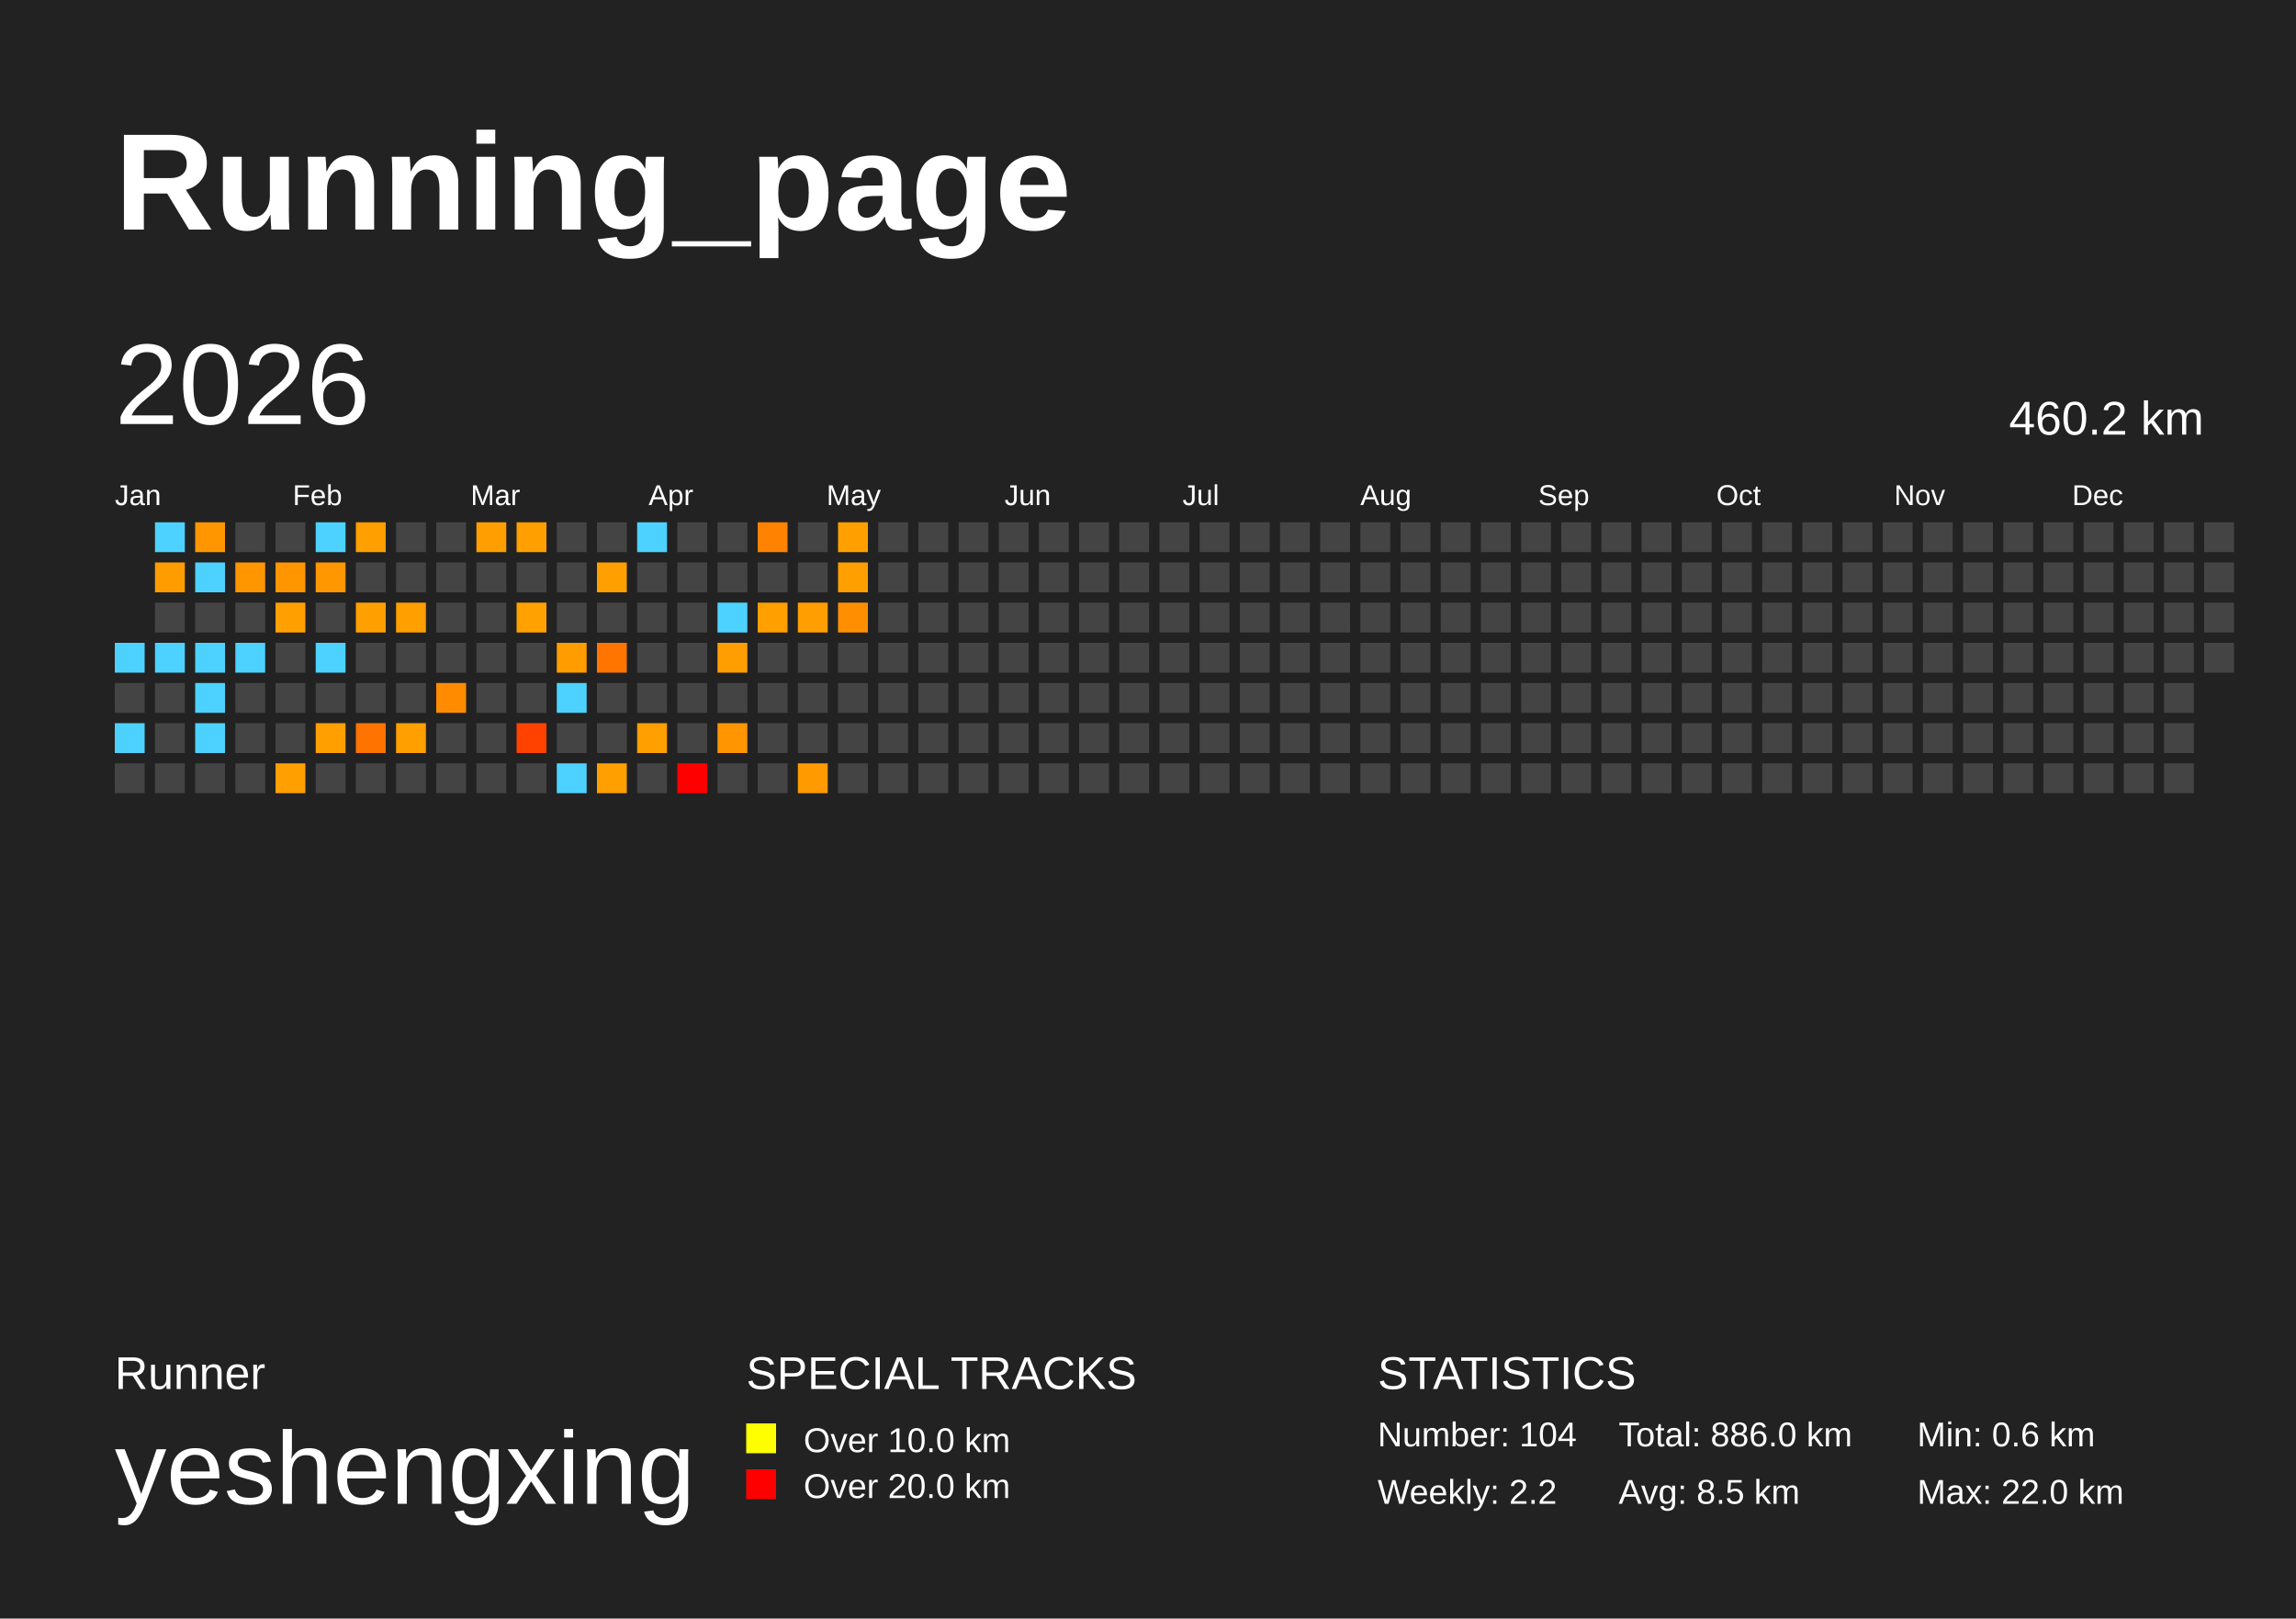
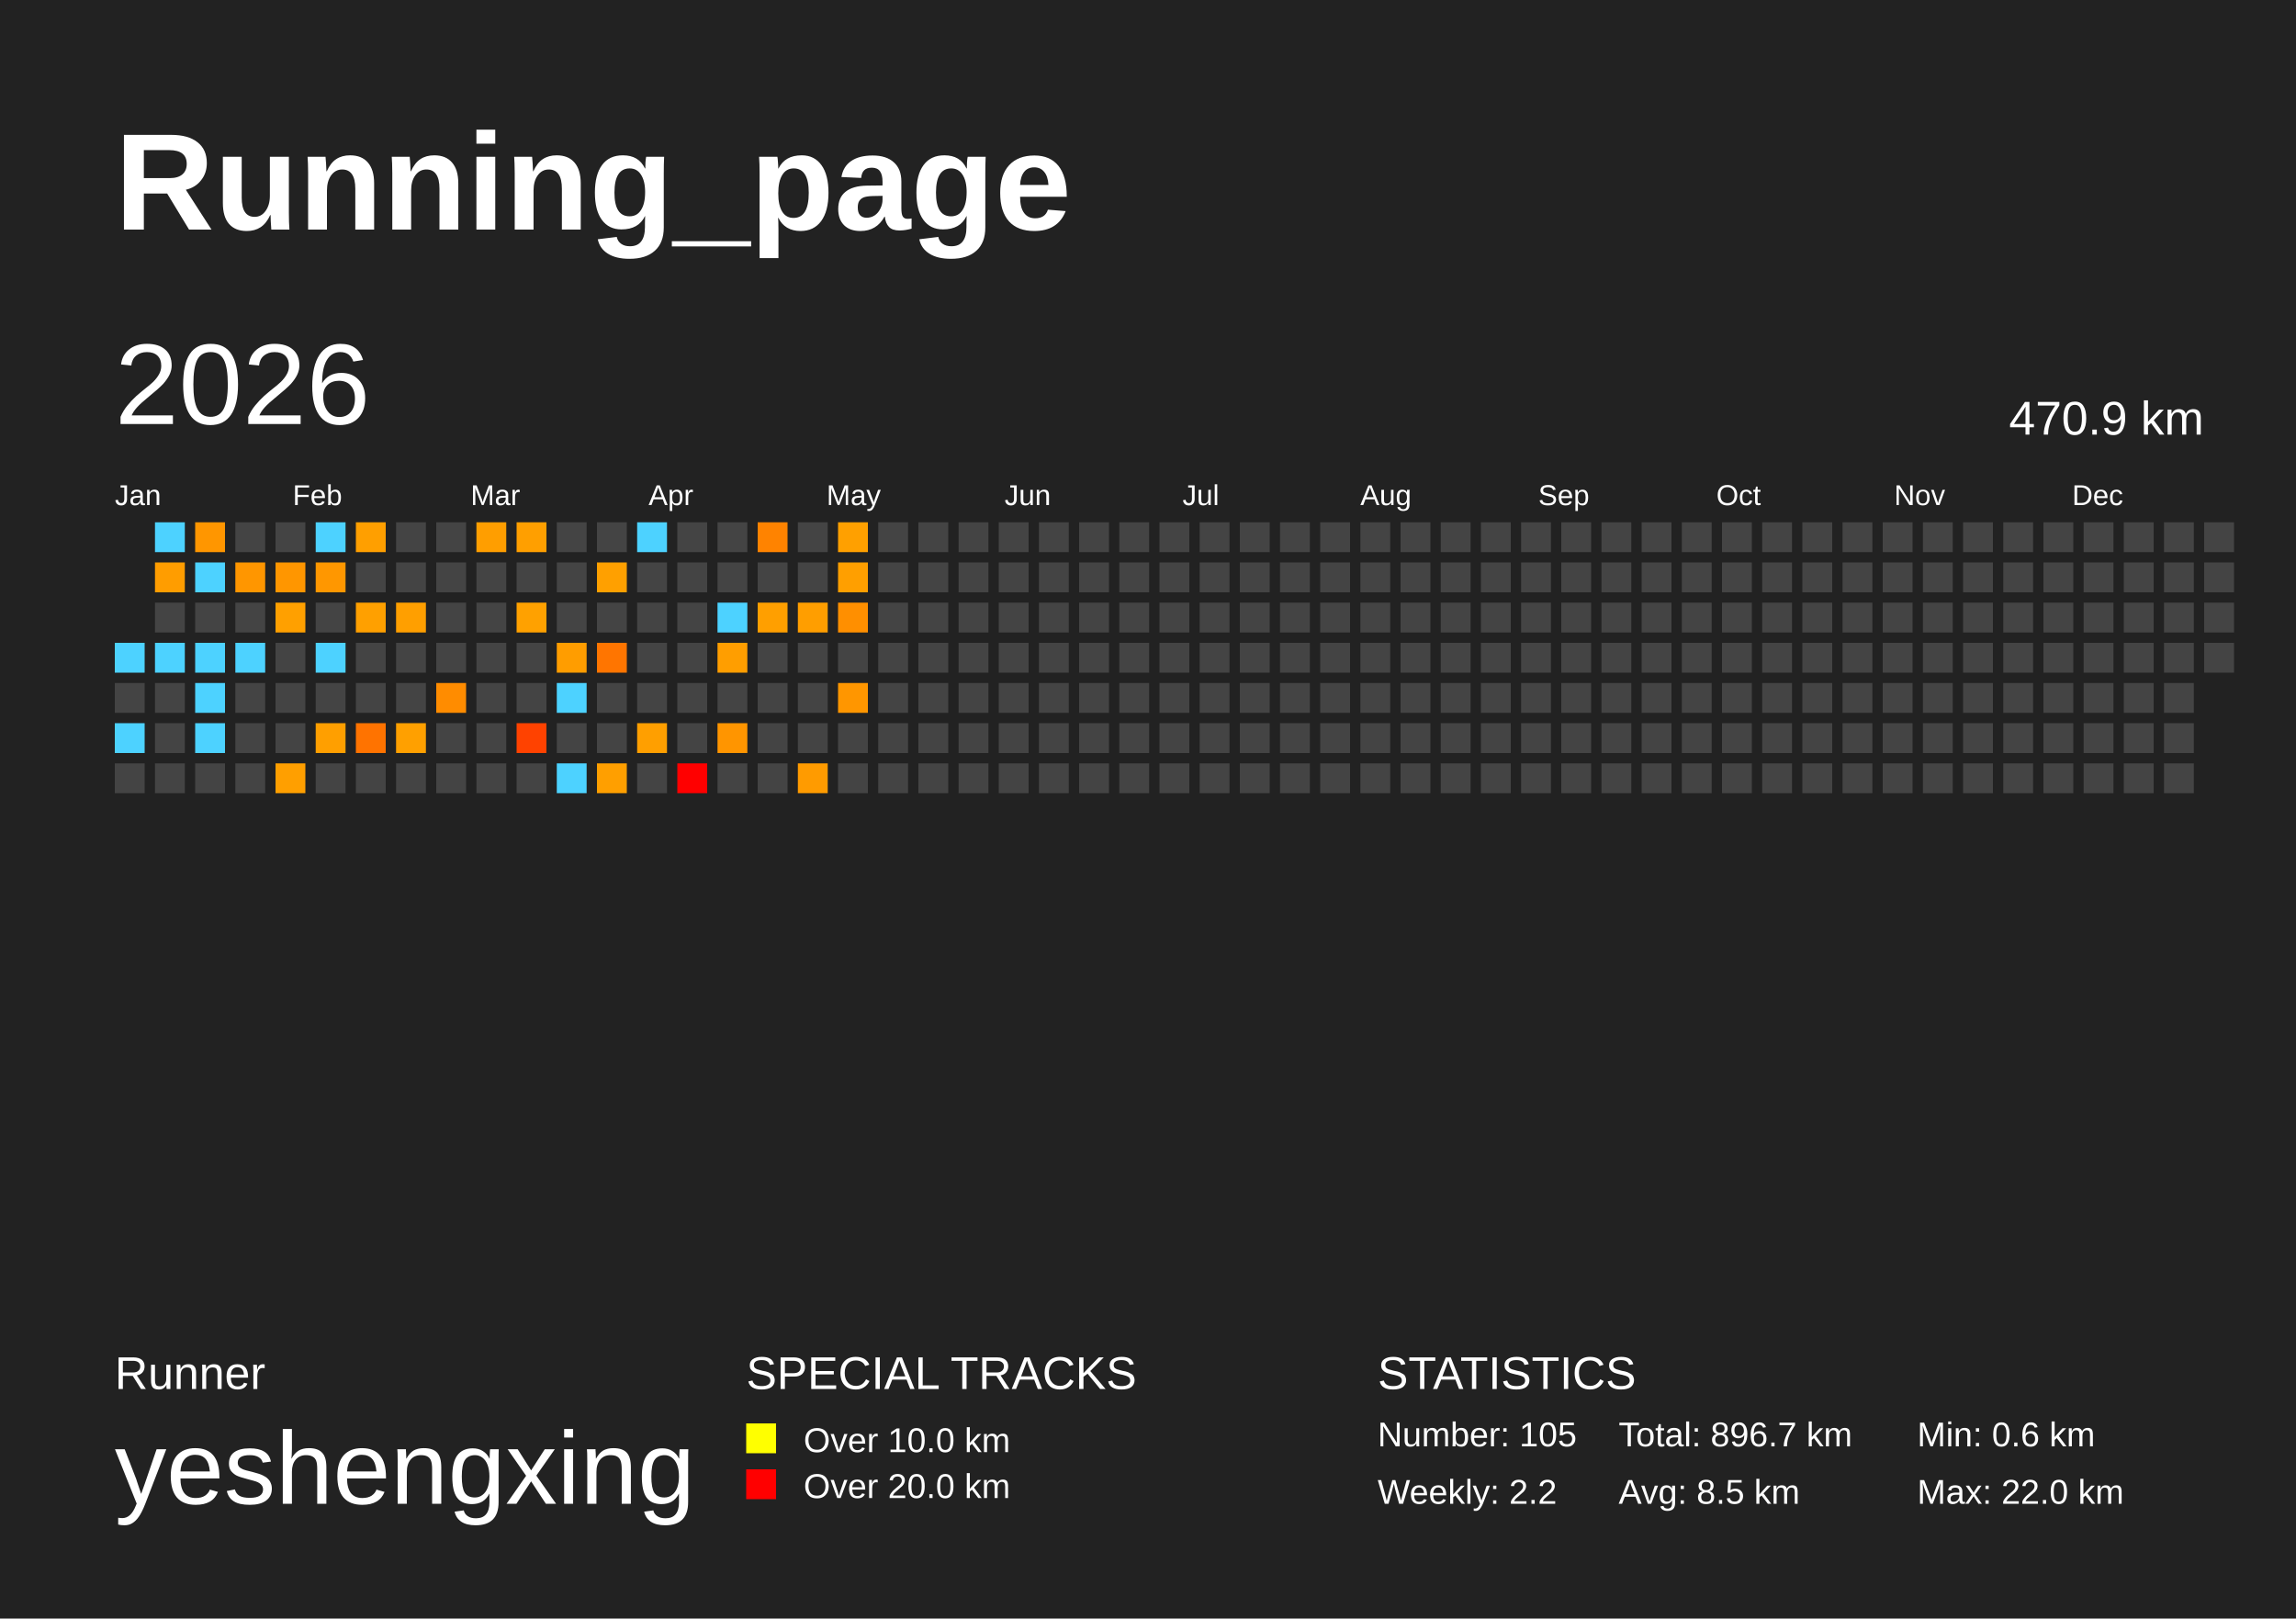
<svg xmlns="http://www.w3.org/2000/svg" baseProfile="full" height="141mm" version="1.1" viewBox="0,0,200,141" width="200mm">
  <defs />
  <rect fill="#222222" height="141" width="200" x="0" y="0" />
  <text fill="#FFFFFF" style="font-size:12px; font-family:Arial; font-weight:bold;" x="10" y="20">Running_page</text>
  <text fill="#FFFFFF" style="font-size:4px; font-family:Arial" x="10" y="121">Runner</text>
  <text fill="#FFFFFF" style="font-size:9px; font-family:Arial" x="10" y="131">yeshengxing</text>
  <text fill="#FFFFFF" style="font-size:4px; font-family:Arial" x="65" y="121">SPECIAL TRACKS</text>
  <rect fill="yellow" height="2.6" width="2.6" x="65" y="124" />
  <text fill="#FFFFFF" style="font-size:3px; font-family:Arial" x="70" y="126.5">Over 10.0 km</text>
  <rect fill="red" height="2.6" width="2.6" x="65" y="128" />
  <text fill="#FFFFFF" style="font-size:3px; font-family:Arial" x="70" y="130.5">Over 20.0 km</text>
  <text fill="#FFFFFF" style="font-size:4px; font-family:Arial" x="120" y="121">STATISTICS</text>
-   <text fill="#FFFFFF" style="font-size:3px; font-family:Arial" x="120" y="126">Number: 104</text>
+   <text fill="#FFFFFF" style="font-size:3px; font-family:Arial" x="120" y="126">Number: 105</text>
  <text fill="#FFFFFF" style="font-size:3px; font-family:Arial" x="120" y="131">Weekly: 2.2</text>
-   <text fill="#FFFFFF" style="font-size:3px; font-family:Arial" x="141" y="126">Total: 886.0 km</text>
+   <text fill="#FFFFFF" style="font-size:3px; font-family:Arial" x="141" y="126">Total: 896.7 km</text>
  <text fill="#FFFFFF" style="font-size:3px; font-family:Arial" x="141" y="131">Avg: 8.5 km</text>
  <text fill="#FFFFFF" style="font-size:3px; font-family:Arial" x="167" y="126">Min: 0.6 km</text>
  <text fill="#FFFFFF" style="font-size:3px; font-family:Arial" x="167" y="131">Max: 22.0 km</text>
  <text dominant-baseline="hanging" fill="#FFFFFF" style="font-size:10.0px; font-family:Arial;" x="10" y="30">2026</text>
-   <text dominant-baseline="hanging" fill="#FFFFFF" style="font-size:4.125px; font-family:Arial;" x="175" y="35">460.2 km</text>
+   <text dominant-baseline="hanging" fill="#FFFFFF" style="font-size:4.125px; font-family:Arial;" x="175" y="35">470.9 km</text>
  <text fill="#FFFFFF" style="font-size:2.5px; font-family:Arial" x="10.0" y="44">Jan</text>
  <text fill="#FFFFFF" style="font-size:2.5px; font-family:Arial" x="25.5" y="44">Feb</text>
  <text fill="#FFFFFF" style="font-size:2.5px; font-family:Arial" x="41.0" y="44">Mar</text>
  <text fill="#FFFFFF" style="font-size:2.5px; font-family:Arial" x="56.5" y="44">Apr</text>
  <text fill="#FFFFFF" style="font-size:2.5px; font-family:Arial" x="72.0" y="44">May</text>
  <text fill="#FFFFFF" style="font-size:2.5px; font-family:Arial" x="87.5" y="44">Jun</text>
  <text fill="#FFFFFF" style="font-size:2.5px; font-family:Arial" x="103.0" y="44">Jul</text>
  <text fill="#FFFFFF" style="font-size:2.5px; font-family:Arial" x="118.5" y="44">Aug</text>
  <text fill="#FFFFFF" style="font-size:2.5px; font-family:Arial" x="134.0" y="44">Sep</text>
  <text fill="#FFFFFF" style="font-size:2.5px; font-family:Arial" x="149.5" y="44">Oct</text>
  <text fill="#FFFFFF" style="font-size:2.5px; font-family:Arial" x="165.0" y="44">Nov</text>
  <text fill="#FFFFFF" style="font-size:2.5px; font-family:Arial" x="180.5" y="44">Dec</text>
  <rect fill="#4dd2ff" height="2.6" width="2.6" x="10.0" y="56.0" />
  <rect fill="#444444" height="2.6" width="2.6" x="10.0" y="59.5" />
  <rect fill="#4dd2ff" height="2.6" width="2.6" x="10.0" y="63.0" />
  <rect fill="#444444" height="2.6" width="2.6" x="10.0" y="66.5" />
  <rect fill="#4dd2ff" height="2.6" width="2.6" x="13.5" y="45.5" />
  <rect fill="#ff9d00" height="2.6" width="2.6" x="13.5" y="49.0" />
  <rect fill="#444444" height="2.6" width="2.6" x="13.5" y="52.5" />
  <rect fill="#4dd2ff" height="2.6" width="2.6" x="13.5" y="56.0" />
  <rect fill="#444444" height="2.6" width="2.6" x="13.5" y="59.5" />
  <rect fill="#444444" height="2.6" width="2.6" x="13.5" y="63.0" />
  <rect fill="#444444" height="2.6" width="2.6" x="13.5" y="66.5" />
  <rect fill="#ff9600" height="2.6" width="2.6" x="17.0" y="45.5" />
  <rect fill="#4dd2ff" height="2.6" width="2.6" x="17.0" y="49.0" />
  <rect fill="#444444" height="2.6" width="2.6" x="17.0" y="52.5" />
  <rect fill="#4dd2ff" height="2.6" width="2.6" x="17.0" y="56.0" />
  <rect fill="#4dd2ff" height="2.6" width="2.6" x="17.0" y="59.5" />
  <rect fill="#4dd2ff" height="2.6" width="2.6" x="17.0" y="63.0" />
  <rect fill="#444444" height="2.6" width="2.6" x="17.0" y="66.5" />
  <rect fill="#444444" height="2.6" width="2.6" x="20.5" y="45.5" />
  <rect fill="#ff9600" height="2.6" width="2.6" x="20.5" y="49.0" />
  <rect fill="#444444" height="2.6" width="2.6" x="20.5" y="52.5" />
  <rect fill="#4dd2ff" height="2.6" width="2.6" x="20.5" y="56.0" />
  <rect fill="#444444" height="2.6" width="2.6" x="20.5" y="59.5" />
  <rect fill="#444444" height="2.6" width="2.6" x="20.5" y="63.0" />
  <rect fill="#444444" height="2.6" width="2.6" x="20.5" y="66.5" />
  <rect fill="#444444" height="2.6" width="2.6" x="24.0" y="45.5" />
  <rect fill="#ff9600" height="2.6" width="2.6" x="24.0" y="49.0" />
  <rect fill="#ffa000" height="2.6" width="2.6" x="24.0" y="52.5" />
  <rect fill="#444444" height="2.6" width="2.6" x="24.0" y="56.0" />
  <rect fill="#444444" height="2.6" width="2.6" x="24.0" y="59.5" />
  <rect fill="#444444" height="2.6" width="2.6" x="24.0" y="63.0" />
  <rect fill="#ff9f00" height="2.6" width="2.6" x="24.0" y="66.5" />
  <rect fill="#4dd2ff" height="2.6" width="2.6" x="27.5" y="45.5" />
  <rect fill="#ff9700" height="2.6" width="2.6" x="27.5" y="49.0" />
  <rect fill="#444444" height="2.6" width="2.6" x="27.5" y="52.5" />
  <rect fill="#4dd2ff" height="2.6" width="2.6" x="27.5" y="56.0" />
  <rect fill="#444444" height="2.6" width="2.6" x="27.5" y="59.5" />
  <rect fill="#ff9f00" height="2.6" width="2.6" x="27.5" y="63.0" />
  <rect fill="#444444" height="2.6" width="2.6" x="27.5" y="66.5" />
  <rect fill="#ff9f00" height="2.6" width="2.6" x="31.0" y="45.5" />
  <rect fill="#444444" height="2.6" width="2.6" x="31.0" y="49.0" />
  <rect fill="#ffa000" height="2.6" width="2.6" x="31.0" y="52.5" />
  <rect fill="#444444" height="2.6" width="2.6" x="31.0" y="56.0" />
  <rect fill="#444444" height="2.6" width="2.6" x="31.0" y="59.5" />
  <rect fill="#ff7300" height="2.6" width="2.6" x="31.0" y="63.0" />
  <rect fill="#444444" height="2.6" width="2.6" x="31.0" y="66.5" />
  <rect fill="#444444" height="2.6" width="2.6" x="34.5" y="45.5" />
  <rect fill="#444444" height="2.6" width="2.6" x="34.5" y="49.0" />
  <rect fill="#ff9f00" height="2.6" width="2.6" x="34.5" y="52.5" />
  <rect fill="#444444" height="2.6" width="2.6" x="34.5" y="56.0" />
  <rect fill="#444444" height="2.6" width="2.6" x="34.5" y="59.5" />
  <rect fill="#ffa000" height="2.6" width="2.6" x="34.5" y="63.0" />
  <rect fill="#444444" height="2.6" width="2.6" x="34.5" y="66.5" />
  <rect fill="#444444" height="2.6" width="2.6" x="38.0" y="45.5" />
  <rect fill="#444444" height="2.6" width="2.6" x="38.0" y="49.0" />
  <rect fill="#444444" height="2.6" width="2.6" x="38.0" y="52.5" />
  <rect fill="#444444" height="2.6" width="2.6" x="38.0" y="56.0" />
  <rect fill="#ff8c00" height="2.6" width="2.6" x="38.0" y="59.5" />
  <rect fill="#444444" height="2.6" width="2.6" x="38.0" y="63.0" />
  <rect fill="#444444" height="2.6" width="2.6" x="38.0" y="66.5" />
  <rect fill="#ff9e00" height="2.6" width="2.6" x="41.5" y="45.5" />
  <rect fill="#444444" height="2.6" width="2.6" x="41.5" y="49.0" />
  <rect fill="#444444" height="2.6" width="2.6" x="41.5" y="52.5" />
  <rect fill="#444444" height="2.6" width="2.6" x="41.5" y="56.0" />
  <rect fill="#444444" height="2.6" width="2.6" x="41.5" y="59.5" />
  <rect fill="#444444" height="2.6" width="2.6" x="41.5" y="63.0" />
  <rect fill="#444444" height="2.6" width="2.6" x="41.5" y="66.5" />
  <rect fill="#ff9f00" height="2.6" width="2.6" x="45.0" y="45.5" />
  <rect fill="#444444" height="2.6" width="2.6" x="45.0" y="49.0" />
  <rect fill="#ffa100" height="2.6" width="2.6" x="45.0" y="52.5" />
  <rect fill="#444444" height="2.6" width="2.6" x="45.0" y="56.0" />
  <rect fill="#444444" height="2.6" width="2.6" x="45.0" y="59.5" />
  <rect fill="#ff4200" height="2.6" width="2.6" x="45.0" y="63.0" />
  <rect fill="#444444" height="2.6" width="2.6" x="45.0" y="66.5" />
  <rect fill="#444444" height="2.6" width="2.6" x="48.5" y="45.5" />
  <rect fill="#444444" height="2.6" width="2.6" x="48.5" y="49.0" />
  <rect fill="#444444" height="2.6" width="2.6" x="48.5" y="52.5" />
  <rect fill="#ff9d00" height="2.6" width="2.6" x="48.5" y="56.0" />
  <rect fill="#4dd2ff" height="2.6" width="2.6" x="48.5" y="59.5" />
  <rect fill="#444444" height="2.6" width="2.6" x="48.5" y="63.0" />
  <rect fill="#4dd2ff" height="2.6" width="2.6" x="48.5" y="66.5" />
  <rect fill="#444444" height="2.6" width="2.6" x="52.0" y="45.5" />
  <rect fill="#ffa000" height="2.6" width="2.6" x="52.0" y="49.0" />
  <rect fill="#444444" height="2.6" width="2.6" x="52.0" y="52.5" />
  <rect fill="#ff7500" height="2.6" width="2.6" x="52.0" y="56.0" />
  <rect fill="#444444" height="2.6" width="2.6" x="52.0" y="59.5" />
  <rect fill="#444444" height="2.6" width="2.6" x="52.0" y="63.0" />
  <rect fill="#ff9f00" height="2.6" width="2.6" x="52.0" y="66.5" />
  <rect fill="#4dd2ff" height="2.6" width="2.6" x="55.5" y="45.5" />
  <rect fill="#444444" height="2.6" width="2.6" x="55.5" y="49.0" />
  <rect fill="#444444" height="2.6" width="2.6" x="55.5" y="52.5" />
  <rect fill="#444444" height="2.6" width="2.6" x="55.5" y="56.0" />
  <rect fill="#444444" height="2.6" width="2.6" x="55.5" y="59.5" />
  <rect fill="#ff9f00" height="2.6" width="2.6" x="55.5" y="63.0" />
  <rect fill="#444444" height="2.6" width="2.6" x="55.5" y="66.5" />
  <rect fill="#444444" height="2.6" width="2.6" x="59.0" y="45.5" />
  <rect fill="#444444" height="2.6" width="2.6" x="59.0" y="49.0" />
  <rect fill="#444444" height="2.6" width="2.6" x="59.0" y="52.5" />
  <rect fill="#444444" height="2.6" width="2.6" x="59.0" y="56.0" />
  <rect fill="#444444" height="2.6" width="2.6" x="59.0" y="59.5" />
  <rect fill="#444444" height="2.6" width="2.6" x="59.0" y="63.0" />
  <rect fill="red" height="2.6" width="2.6" x="59.0" y="66.5" />
  <rect fill="#444444" height="2.6" width="2.6" x="62.5" y="45.5" />
  <rect fill="#444444" height="2.6" width="2.6" x="62.5" y="49.0" />
  <rect fill="#4dd2ff" height="2.6" width="2.6" x="62.5" y="52.5" />
  <rect fill="#ff9e00" height="2.6" width="2.6" x="62.5" y="56.0" />
  <rect fill="#444444" height="2.6" width="2.6" x="62.5" y="59.5" />
  <rect fill="#ff9500" height="2.6" width="2.6" x="62.5" y="63.0" />
  <rect fill="#444444" height="2.6" width="2.6" x="62.5" y="66.5" />
  <rect fill="#ff8300" height="2.6" width="2.6" x="66.0" y="45.5" />
  <rect fill="#444444" height="2.6" width="2.6" x="66.0" y="49.0" />
  <rect fill="#ff9f00" height="2.6" width="2.6" x="66.0" y="52.5" />
  <rect fill="#444444" height="2.6" width="2.6" x="66.0" y="56.0" />
  <rect fill="#444444" height="2.6" width="2.6" x="66.0" y="59.5" />
  <rect fill="#444444" height="2.6" width="2.6" x="66.0" y="63.0" />
  <rect fill="#444444" height="2.6" width="2.6" x="66.0" y="66.5" />
  <rect fill="#444444" height="2.6" width="2.6" x="69.5" y="45.5" />
  <rect fill="#444444" height="2.6" width="2.6" x="69.5" y="49.0" />
  <rect fill="#ff9e00" height="2.6" width="2.6" x="69.5" y="52.5" />
  <rect fill="#444444" height="2.6" width="2.6" x="69.5" y="56.0" />
  <rect fill="#444444" height="2.6" width="2.6" x="69.5" y="59.5" />
  <rect fill="#444444" height="2.6" width="2.6" x="69.5" y="63.0" />
  <rect fill="#ff9b00" height="2.6" width="2.6" x="69.5" y="66.5" />
  <rect fill="#ffa000" height="2.6" width="2.6" x="73.0" y="45.5" />
  <rect fill="#ff9f00" height="2.6" width="2.6" x="73.0" y="49.0" />
  <rect fill="#ff8f00" height="2.6" width="2.6" x="73.0" y="52.5" />
  <rect fill="#444444" height="2.6" width="2.6" x="73.0" y="56.0" />
-   <rect fill="#444444" height="2.6" width="2.6" x="73.0" y="59.5" />
+   <rect fill="#ff9600" height="2.6" width="2.6" x="73.0" y="59.5" />
  <rect fill="#444444" height="2.6" width="2.6" x="73.0" y="63.0" />
  <rect fill="#444444" height="2.6" width="2.6" x="73.0" y="66.5" />
  <rect fill="#444444" height="2.6" width="2.6" x="76.5" y="45.5" />
  <rect fill="#444444" height="2.6" width="2.6" x="76.5" y="49.0" />
  <rect fill="#444444" height="2.6" width="2.6" x="76.5" y="52.5" />
  <rect fill="#444444" height="2.6" width="2.6" x="76.5" y="56.0" />
  <rect fill="#444444" height="2.6" width="2.6" x="76.5" y="59.5" />
  <rect fill="#444444" height="2.6" width="2.6" x="76.5" y="63.0" />
  <rect fill="#444444" height="2.6" width="2.6" x="76.5" y="66.5" />
  <rect fill="#444444" height="2.6" width="2.6" x="80.0" y="45.5" />
  <rect fill="#444444" height="2.6" width="2.6" x="80.0" y="49.0" />
  <rect fill="#444444" height="2.6" width="2.6" x="80.0" y="52.5" />
  <rect fill="#444444" height="2.6" width="2.6" x="80.0" y="56.0" />
  <rect fill="#444444" height="2.6" width="2.6" x="80.0" y="59.5" />
  <rect fill="#444444" height="2.6" width="2.6" x="80.0" y="63.0" />
  <rect fill="#444444" height="2.6" width="2.6" x="80.0" y="66.5" />
  <rect fill="#444444" height="2.6" width="2.6" x="83.5" y="45.5" />
  <rect fill="#444444" height="2.6" width="2.6" x="83.5" y="49.0" />
  <rect fill="#444444" height="2.6" width="2.6" x="83.5" y="52.5" />
  <rect fill="#444444" height="2.6" width="2.6" x="83.5" y="56.0" />
  <rect fill="#444444" height="2.6" width="2.6" x="83.5" y="59.5" />
  <rect fill="#444444" height="2.6" width="2.6" x="83.5" y="63.0" />
  <rect fill="#444444" height="2.6" width="2.6" x="83.5" y="66.5" />
  <rect fill="#444444" height="2.6" width="2.6" x="87.0" y="45.5" />
  <rect fill="#444444" height="2.6" width="2.6" x="87.0" y="49.0" />
  <rect fill="#444444" height="2.6" width="2.6" x="87.0" y="52.5" />
  <rect fill="#444444" height="2.6" width="2.6" x="87.0" y="56.0" />
  <rect fill="#444444" height="2.6" width="2.6" x="87.0" y="59.5" />
  <rect fill="#444444" height="2.6" width="2.6" x="87.0" y="63.0" />
  <rect fill="#444444" height="2.6" width="2.6" x="87.0" y="66.5" />
  <rect fill="#444444" height="2.6" width="2.6" x="90.5" y="45.5" />
  <rect fill="#444444" height="2.6" width="2.6" x="90.5" y="49.0" />
  <rect fill="#444444" height="2.6" width="2.6" x="90.5" y="52.5" />
  <rect fill="#444444" height="2.6" width="2.6" x="90.5" y="56.0" />
  <rect fill="#444444" height="2.6" width="2.6" x="90.5" y="59.5" />
  <rect fill="#444444" height="2.6" width="2.6" x="90.5" y="63.0" />
  <rect fill="#444444" height="2.6" width="2.6" x="90.5" y="66.5" />
  <rect fill="#444444" height="2.6" width="2.6" x="94.0" y="45.5" />
  <rect fill="#444444" height="2.6" width="2.6" x="94.0" y="49.0" />
  <rect fill="#444444" height="2.6" width="2.6" x="94.0" y="52.5" />
  <rect fill="#444444" height="2.6" width="2.6" x="94.0" y="56.0" />
  <rect fill="#444444" height="2.6" width="2.6" x="94.0" y="59.5" />
  <rect fill="#444444" height="2.6" width="2.6" x="94.0" y="63.0" />
  <rect fill="#444444" height="2.6" width="2.6" x="94.0" y="66.5" />
  <rect fill="#444444" height="2.6" width="2.6" x="97.5" y="45.5" />
  <rect fill="#444444" height="2.6" width="2.6" x="97.5" y="49.0" />
  <rect fill="#444444" height="2.6" width="2.6" x="97.5" y="52.5" />
  <rect fill="#444444" height="2.6" width="2.6" x="97.5" y="56.0" />
  <rect fill="#444444" height="2.6" width="2.6" x="97.5" y="59.5" />
  <rect fill="#444444" height="2.6" width="2.6" x="97.5" y="63.0" />
  <rect fill="#444444" height="2.6" width="2.6" x="97.5" y="66.5" />
  <rect fill="#444444" height="2.6" width="2.6" x="101.0" y="45.5" />
  <rect fill="#444444" height="2.6" width="2.6" x="101.0" y="49.0" />
  <rect fill="#444444" height="2.6" width="2.6" x="101.0" y="52.5" />
  <rect fill="#444444" height="2.6" width="2.6" x="101.0" y="56.0" />
  <rect fill="#444444" height="2.6" width="2.6" x="101.0" y="59.5" />
  <rect fill="#444444" height="2.6" width="2.6" x="101.0" y="63.0" />
  <rect fill="#444444" height="2.6" width="2.6" x="101.0" y="66.5" />
  <rect fill="#444444" height="2.6" width="2.6" x="104.5" y="45.5" />
  <rect fill="#444444" height="2.6" width="2.6" x="104.5" y="49.0" />
  <rect fill="#444444" height="2.6" width="2.6" x="104.5" y="52.5" />
  <rect fill="#444444" height="2.6" width="2.6" x="104.5" y="56.0" />
  <rect fill="#444444" height="2.6" width="2.6" x="104.5" y="59.5" />
  <rect fill="#444444" height="2.6" width="2.6" x="104.5" y="63.0" />
  <rect fill="#444444" height="2.6" width="2.6" x="104.5" y="66.5" />
  <rect fill="#444444" height="2.6" width="2.6" x="108.0" y="45.5" />
  <rect fill="#444444" height="2.6" width="2.6" x="108.0" y="49.0" />
  <rect fill="#444444" height="2.6" width="2.6" x="108.0" y="52.5" />
  <rect fill="#444444" height="2.6" width="2.6" x="108.0" y="56.0" />
  <rect fill="#444444" height="2.6" width="2.6" x="108.0" y="59.5" />
  <rect fill="#444444" height="2.6" width="2.6" x="108.0" y="63.0" />
  <rect fill="#444444" height="2.6" width="2.6" x="108.0" y="66.5" />
  <rect fill="#444444" height="2.6" width="2.6" x="111.5" y="45.5" />
  <rect fill="#444444" height="2.6" width="2.6" x="111.5" y="49.0" />
  <rect fill="#444444" height="2.6" width="2.6" x="111.5" y="52.5" />
  <rect fill="#444444" height="2.6" width="2.6" x="111.5" y="56.0" />
  <rect fill="#444444" height="2.6" width="2.6" x="111.5" y="59.5" />
  <rect fill="#444444" height="2.6" width="2.6" x="111.5" y="63.0" />
  <rect fill="#444444" height="2.6" width="2.6" x="111.5" y="66.5" />
  <rect fill="#444444" height="2.6" width="2.6" x="115.0" y="45.5" />
  <rect fill="#444444" height="2.6" width="2.6" x="115.0" y="49.0" />
  <rect fill="#444444" height="2.6" width="2.6" x="115.0" y="52.5" />
  <rect fill="#444444" height="2.6" width="2.6" x="115.0" y="56.0" />
  <rect fill="#444444" height="2.6" width="2.6" x="115.0" y="59.5" />
  <rect fill="#444444" height="2.6" width="2.6" x="115.0" y="63.0" />
  <rect fill="#444444" height="2.6" width="2.6" x="115.0" y="66.5" />
  <rect fill="#444444" height="2.6" width="2.6" x="118.5" y="45.5" />
  <rect fill="#444444" height="2.6" width="2.6" x="118.5" y="49.0" />
  <rect fill="#444444" height="2.6" width="2.6" x="118.5" y="52.5" />
  <rect fill="#444444" height="2.6" width="2.6" x="118.5" y="56.0" />
  <rect fill="#444444" height="2.6" width="2.6" x="118.5" y="59.5" />
  <rect fill="#444444" height="2.6" width="2.6" x="118.5" y="63.0" />
  <rect fill="#444444" height="2.6" width="2.6" x="118.5" y="66.5" />
  <rect fill="#444444" height="2.6" width="2.6" x="122.0" y="45.5" />
  <rect fill="#444444" height="2.6" width="2.6" x="122.0" y="49.0" />
  <rect fill="#444444" height="2.6" width="2.6" x="122.0" y="52.5" />
  <rect fill="#444444" height="2.6" width="2.6" x="122.0" y="56.0" />
  <rect fill="#444444" height="2.6" width="2.6" x="122.0" y="59.5" />
  <rect fill="#444444" height="2.6" width="2.6" x="122.0" y="63.0" />
  <rect fill="#444444" height="2.6" width="2.6" x="122.0" y="66.5" />
  <rect fill="#444444" height="2.6" width="2.6" x="125.5" y="45.5" />
  <rect fill="#444444" height="2.6" width="2.6" x="125.5" y="49.0" />
  <rect fill="#444444" height="2.6" width="2.6" x="125.5" y="52.5" />
  <rect fill="#444444" height="2.6" width="2.6" x="125.5" y="56.0" />
  <rect fill="#444444" height="2.6" width="2.6" x="125.5" y="59.5" />
  <rect fill="#444444" height="2.6" width="2.6" x="125.5" y="63.0" />
  <rect fill="#444444" height="2.6" width="2.6" x="125.5" y="66.5" />
  <rect fill="#444444" height="2.6" width="2.6" x="129.0" y="45.5" />
  <rect fill="#444444" height="2.6" width="2.6" x="129.0" y="49.0" />
  <rect fill="#444444" height="2.6" width="2.6" x="129.0" y="52.5" />
  <rect fill="#444444" height="2.6" width="2.6" x="129.0" y="56.0" />
  <rect fill="#444444" height="2.6" width="2.6" x="129.0" y="59.5" />
  <rect fill="#444444" height="2.6" width="2.6" x="129.0" y="63.0" />
  <rect fill="#444444" height="2.6" width="2.6" x="129.0" y="66.5" />
  <rect fill="#444444" height="2.6" width="2.6" x="132.5" y="45.5" />
  <rect fill="#444444" height="2.6" width="2.6" x="132.5" y="49.0" />
  <rect fill="#444444" height="2.6" width="2.6" x="132.5" y="52.5" />
  <rect fill="#444444" height="2.6" width="2.6" x="132.5" y="56.0" />
  <rect fill="#444444" height="2.6" width="2.6" x="132.5" y="59.5" />
  <rect fill="#444444" height="2.6" width="2.6" x="132.5" y="63.0" />
  <rect fill="#444444" height="2.6" width="2.6" x="132.5" y="66.5" />
  <rect fill="#444444" height="2.6" width="2.6" x="136.0" y="45.5" />
  <rect fill="#444444" height="2.6" width="2.6" x="136.0" y="49.0" />
  <rect fill="#444444" height="2.6" width="2.6" x="136.0" y="52.5" />
  <rect fill="#444444" height="2.6" width="2.6" x="136.0" y="56.0" />
  <rect fill="#444444" height="2.6" width="2.6" x="136.0" y="59.5" />
  <rect fill="#444444" height="2.6" width="2.6" x="136.0" y="63.0" />
  <rect fill="#444444" height="2.6" width="2.6" x="136.0" y="66.5" />
  <rect fill="#444444" height="2.6" width="2.6" x="139.5" y="45.5" />
  <rect fill="#444444" height="2.6" width="2.6" x="139.5" y="49.0" />
  <rect fill="#444444" height="2.6" width="2.6" x="139.5" y="52.5" />
  <rect fill="#444444" height="2.6" width="2.6" x="139.5" y="56.0" />
  <rect fill="#444444" height="2.6" width="2.6" x="139.5" y="59.5" />
  <rect fill="#444444" height="2.6" width="2.6" x="139.5" y="63.0" />
  <rect fill="#444444" height="2.6" width="2.6" x="139.5" y="66.5" />
  <rect fill="#444444" height="2.6" width="2.6" x="143.0" y="45.5" />
  <rect fill="#444444" height="2.6" width="2.6" x="143.0" y="49.0" />
  <rect fill="#444444" height="2.6" width="2.6" x="143.0" y="52.5" />
  <rect fill="#444444" height="2.6" width="2.6" x="143.0" y="56.0" />
  <rect fill="#444444" height="2.6" width="2.6" x="143.0" y="59.5" />
  <rect fill="#444444" height="2.6" width="2.6" x="143.0" y="63.0" />
  <rect fill="#444444" height="2.6" width="2.6" x="143.0" y="66.5" />
  <rect fill="#444444" height="2.6" width="2.6" x="146.5" y="45.5" />
  <rect fill="#444444" height="2.6" width="2.6" x="146.5" y="49.0" />
  <rect fill="#444444" height="2.6" width="2.6" x="146.5" y="52.5" />
  <rect fill="#444444" height="2.6" width="2.6" x="146.5" y="56.0" />
  <rect fill="#444444" height="2.6" width="2.6" x="146.5" y="59.5" />
  <rect fill="#444444" height="2.6" width="2.6" x="146.5" y="63.0" />
  <rect fill="#444444" height="2.6" width="2.6" x="146.5" y="66.5" />
  <rect fill="#444444" height="2.6" width="2.6" x="150.0" y="45.5" />
  <rect fill="#444444" height="2.6" width="2.6" x="150.0" y="49.0" />
  <rect fill="#444444" height="2.6" width="2.6" x="150.0" y="52.5" />
  <rect fill="#444444" height="2.6" width="2.6" x="150.0" y="56.0" />
  <rect fill="#444444" height="2.6" width="2.6" x="150.0" y="59.5" />
  <rect fill="#444444" height="2.6" width="2.6" x="150.0" y="63.0" />
  <rect fill="#444444" height="2.6" width="2.6" x="150.0" y="66.5" />
  <rect fill="#444444" height="2.6" width="2.6" x="153.5" y="45.5" />
  <rect fill="#444444" height="2.6" width="2.6" x="153.5" y="49.0" />
  <rect fill="#444444" height="2.6" width="2.6" x="153.5" y="52.5" />
  <rect fill="#444444" height="2.6" width="2.6" x="153.5" y="56.0" />
  <rect fill="#444444" height="2.6" width="2.6" x="153.5" y="59.5" />
  <rect fill="#444444" height="2.6" width="2.6" x="153.5" y="63.0" />
  <rect fill="#444444" height="2.6" width="2.6" x="153.5" y="66.5" />
  <rect fill="#444444" height="2.6" width="2.6" x="157.0" y="45.5" />
  <rect fill="#444444" height="2.6" width="2.6" x="157.0" y="49.0" />
  <rect fill="#444444" height="2.6" width="2.6" x="157.0" y="52.5" />
  <rect fill="#444444" height="2.6" width="2.6" x="157.0" y="56.0" />
  <rect fill="#444444" height="2.6" width="2.6" x="157.0" y="59.5" />
  <rect fill="#444444" height="2.6" width="2.6" x="157.0" y="63.0" />
  <rect fill="#444444" height="2.6" width="2.6" x="157.0" y="66.5" />
  <rect fill="#444444" height="2.6" width="2.6" x="160.5" y="45.5" />
  <rect fill="#444444" height="2.6" width="2.6" x="160.5" y="49.0" />
  <rect fill="#444444" height="2.6" width="2.6" x="160.5" y="52.5" />
  <rect fill="#444444" height="2.6" width="2.6" x="160.5" y="56.0" />
  <rect fill="#444444" height="2.6" width="2.6" x="160.5" y="59.5" />
  <rect fill="#444444" height="2.6" width="2.6" x="160.5" y="63.0" />
  <rect fill="#444444" height="2.6" width="2.6" x="160.5" y="66.5" />
  <rect fill="#444444" height="2.6" width="2.6" x="164.0" y="45.5" />
  <rect fill="#444444" height="2.6" width="2.6" x="164.0" y="49.0" />
  <rect fill="#444444" height="2.6" width="2.6" x="164.0" y="52.5" />
  <rect fill="#444444" height="2.6" width="2.6" x="164.0" y="56.0" />
  <rect fill="#444444" height="2.6" width="2.6" x="164.0" y="59.5" />
  <rect fill="#444444" height="2.6" width="2.6" x="164.0" y="63.0" />
  <rect fill="#444444" height="2.6" width="2.6" x="164.0" y="66.5" />
  <rect fill="#444444" height="2.6" width="2.6" x="167.5" y="45.5" />
  <rect fill="#444444" height="2.6" width="2.6" x="167.5" y="49.0" />
  <rect fill="#444444" height="2.6" width="2.6" x="167.5" y="52.5" />
  <rect fill="#444444" height="2.6" width="2.6" x="167.5" y="56.0" />
  <rect fill="#444444" height="2.6" width="2.6" x="167.5" y="59.5" />
  <rect fill="#444444" height="2.6" width="2.6" x="167.5" y="63.0" />
  <rect fill="#444444" height="2.6" width="2.6" x="167.5" y="66.5" />
  <rect fill="#444444" height="2.6" width="2.6" x="171.0" y="45.5" />
  <rect fill="#444444" height="2.6" width="2.6" x="171.0" y="49.0" />
  <rect fill="#444444" height="2.6" width="2.6" x="171.0" y="52.5" />
  <rect fill="#444444" height="2.6" width="2.6" x="171.0" y="56.0" />
  <rect fill="#444444" height="2.6" width="2.6" x="171.0" y="59.5" />
  <rect fill="#444444" height="2.6" width="2.6" x="171.0" y="63.0" />
  <rect fill="#444444" height="2.6" width="2.6" x="171.0" y="66.5" />
  <rect fill="#444444" height="2.6" width="2.6" x="174.5" y="45.5" />
  <rect fill="#444444" height="2.6" width="2.6" x="174.5" y="49.0" />
  <rect fill="#444444" height="2.6" width="2.6" x="174.5" y="52.5" />
  <rect fill="#444444" height="2.6" width="2.6" x="174.5" y="56.0" />
  <rect fill="#444444" height="2.6" width="2.6" x="174.5" y="59.5" />
  <rect fill="#444444" height="2.6" width="2.6" x="174.5" y="63.0" />
  <rect fill="#444444" height="2.6" width="2.6" x="174.5" y="66.5" />
  <rect fill="#444444" height="2.6" width="2.6" x="178.0" y="45.5" />
  <rect fill="#444444" height="2.6" width="2.6" x="178.0" y="49.0" />
  <rect fill="#444444" height="2.6" width="2.6" x="178.0" y="52.5" />
  <rect fill="#444444" height="2.6" width="2.6" x="178.0" y="56.0" />
  <rect fill="#444444" height="2.6" width="2.6" x="178.0" y="59.5" />
  <rect fill="#444444" height="2.6" width="2.6" x="178.0" y="63.0" />
  <rect fill="#444444" height="2.6" width="2.6" x="178.0" y="66.5" />
  <rect fill="#444444" height="2.6" width="2.6" x="181.5" y="45.5" />
  <rect fill="#444444" height="2.6" width="2.6" x="181.5" y="49.0" />
  <rect fill="#444444" height="2.6" width="2.6" x="181.5" y="52.5" />
  <rect fill="#444444" height="2.6" width="2.6" x="181.5" y="56.0" />
  <rect fill="#444444" height="2.6" width="2.6" x="181.5" y="59.5" />
  <rect fill="#444444" height="2.6" width="2.6" x="181.5" y="63.0" />
  <rect fill="#444444" height="2.6" width="2.6" x="181.5" y="66.5" />
  <rect fill="#444444" height="2.6" width="2.6" x="185.0" y="45.5" />
  <rect fill="#444444" height="2.6" width="2.6" x="185.0" y="49.0" />
  <rect fill="#444444" height="2.6" width="2.6" x="185.0" y="52.5" />
  <rect fill="#444444" height="2.6" width="2.6" x="185.0" y="56.0" />
  <rect fill="#444444" height="2.6" width="2.6" x="185.0" y="59.5" />
  <rect fill="#444444" height="2.6" width="2.6" x="185.0" y="63.0" />
  <rect fill="#444444" height="2.6" width="2.6" x="185.0" y="66.5" />
  <rect fill="#444444" height="2.6" width="2.6" x="188.5" y="45.5" />
  <rect fill="#444444" height="2.6" width="2.6" x="188.5" y="49.0" />
  <rect fill="#444444" height="2.6" width="2.6" x="188.5" y="52.5" />
  <rect fill="#444444" height="2.6" width="2.6" x="188.5" y="56.0" />
  <rect fill="#444444" height="2.6" width="2.6" x="188.5" y="59.5" />
  <rect fill="#444444" height="2.6" width="2.6" x="188.5" y="63.0" />
  <rect fill="#444444" height="2.6" width="2.6" x="188.5" y="66.5" />
  <rect fill="#444444" height="2.6" width="2.6" x="192.0" y="45.5" />
  <rect fill="#444444" height="2.6" width="2.6" x="192.0" y="49.0" />
  <rect fill="#444444" height="2.6" width="2.6" x="192.0" y="52.5" />
  <rect fill="#444444" height="2.6" width="2.6" x="192.0" y="56.0" />
</svg>
